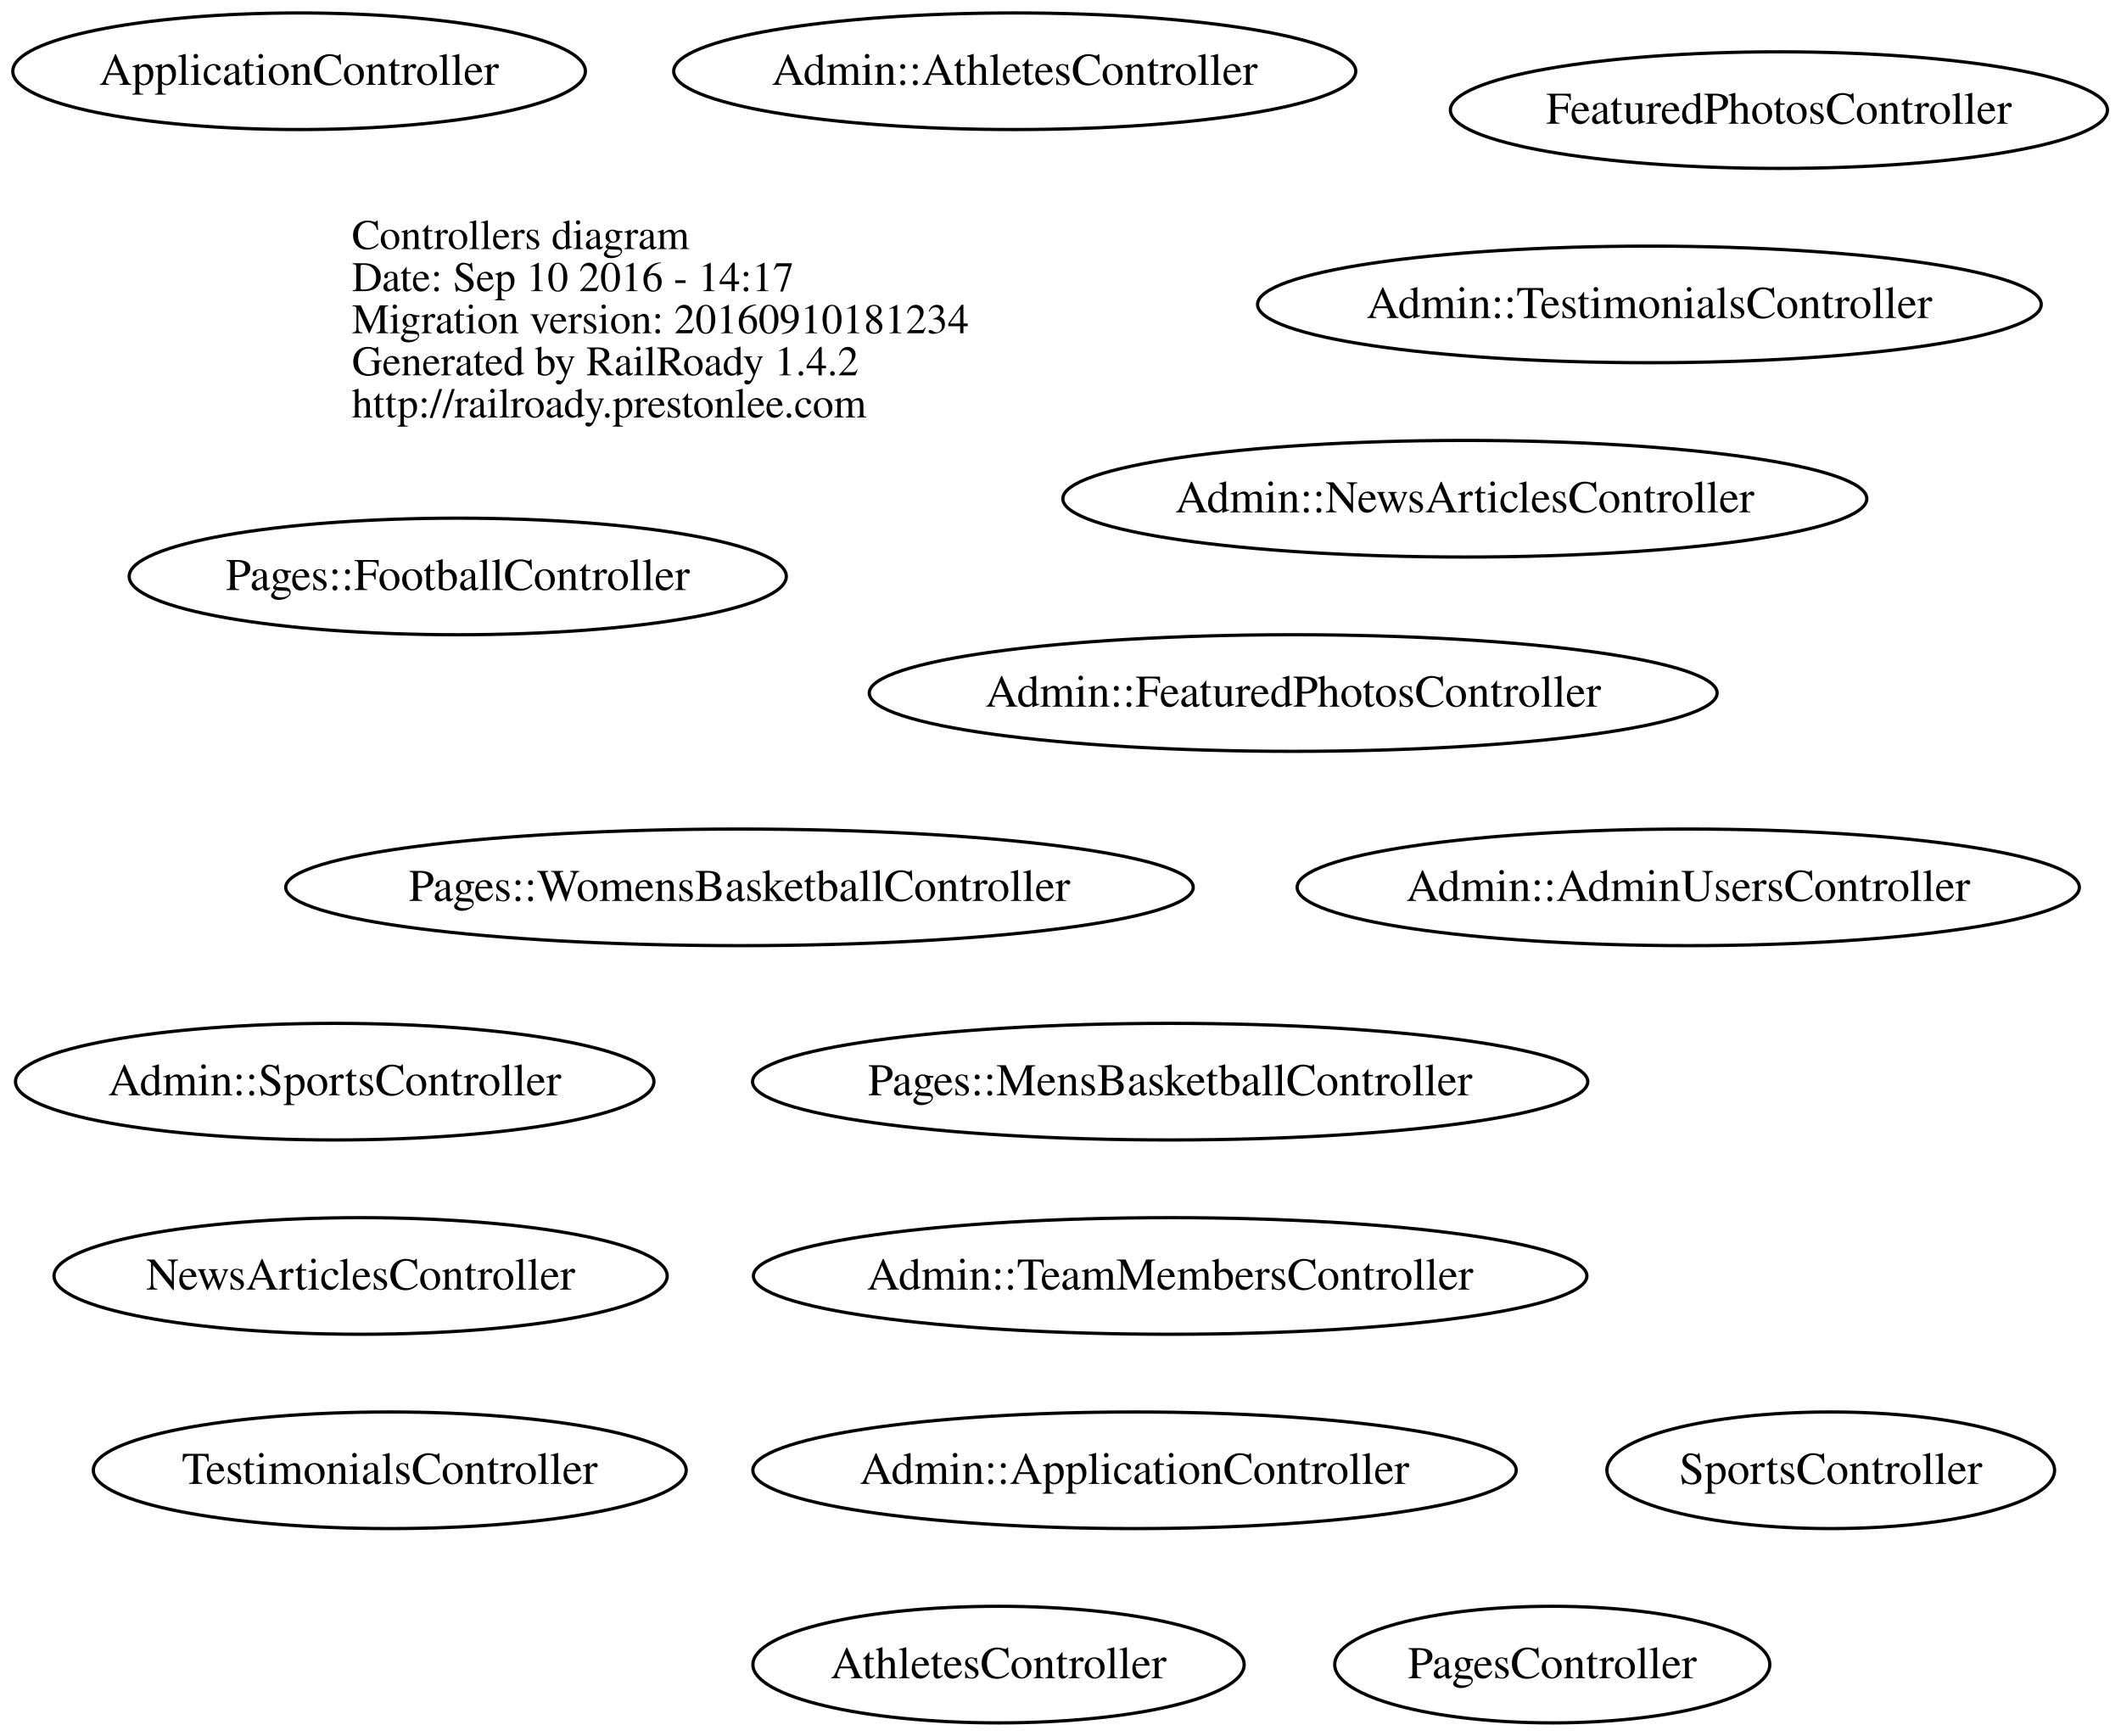
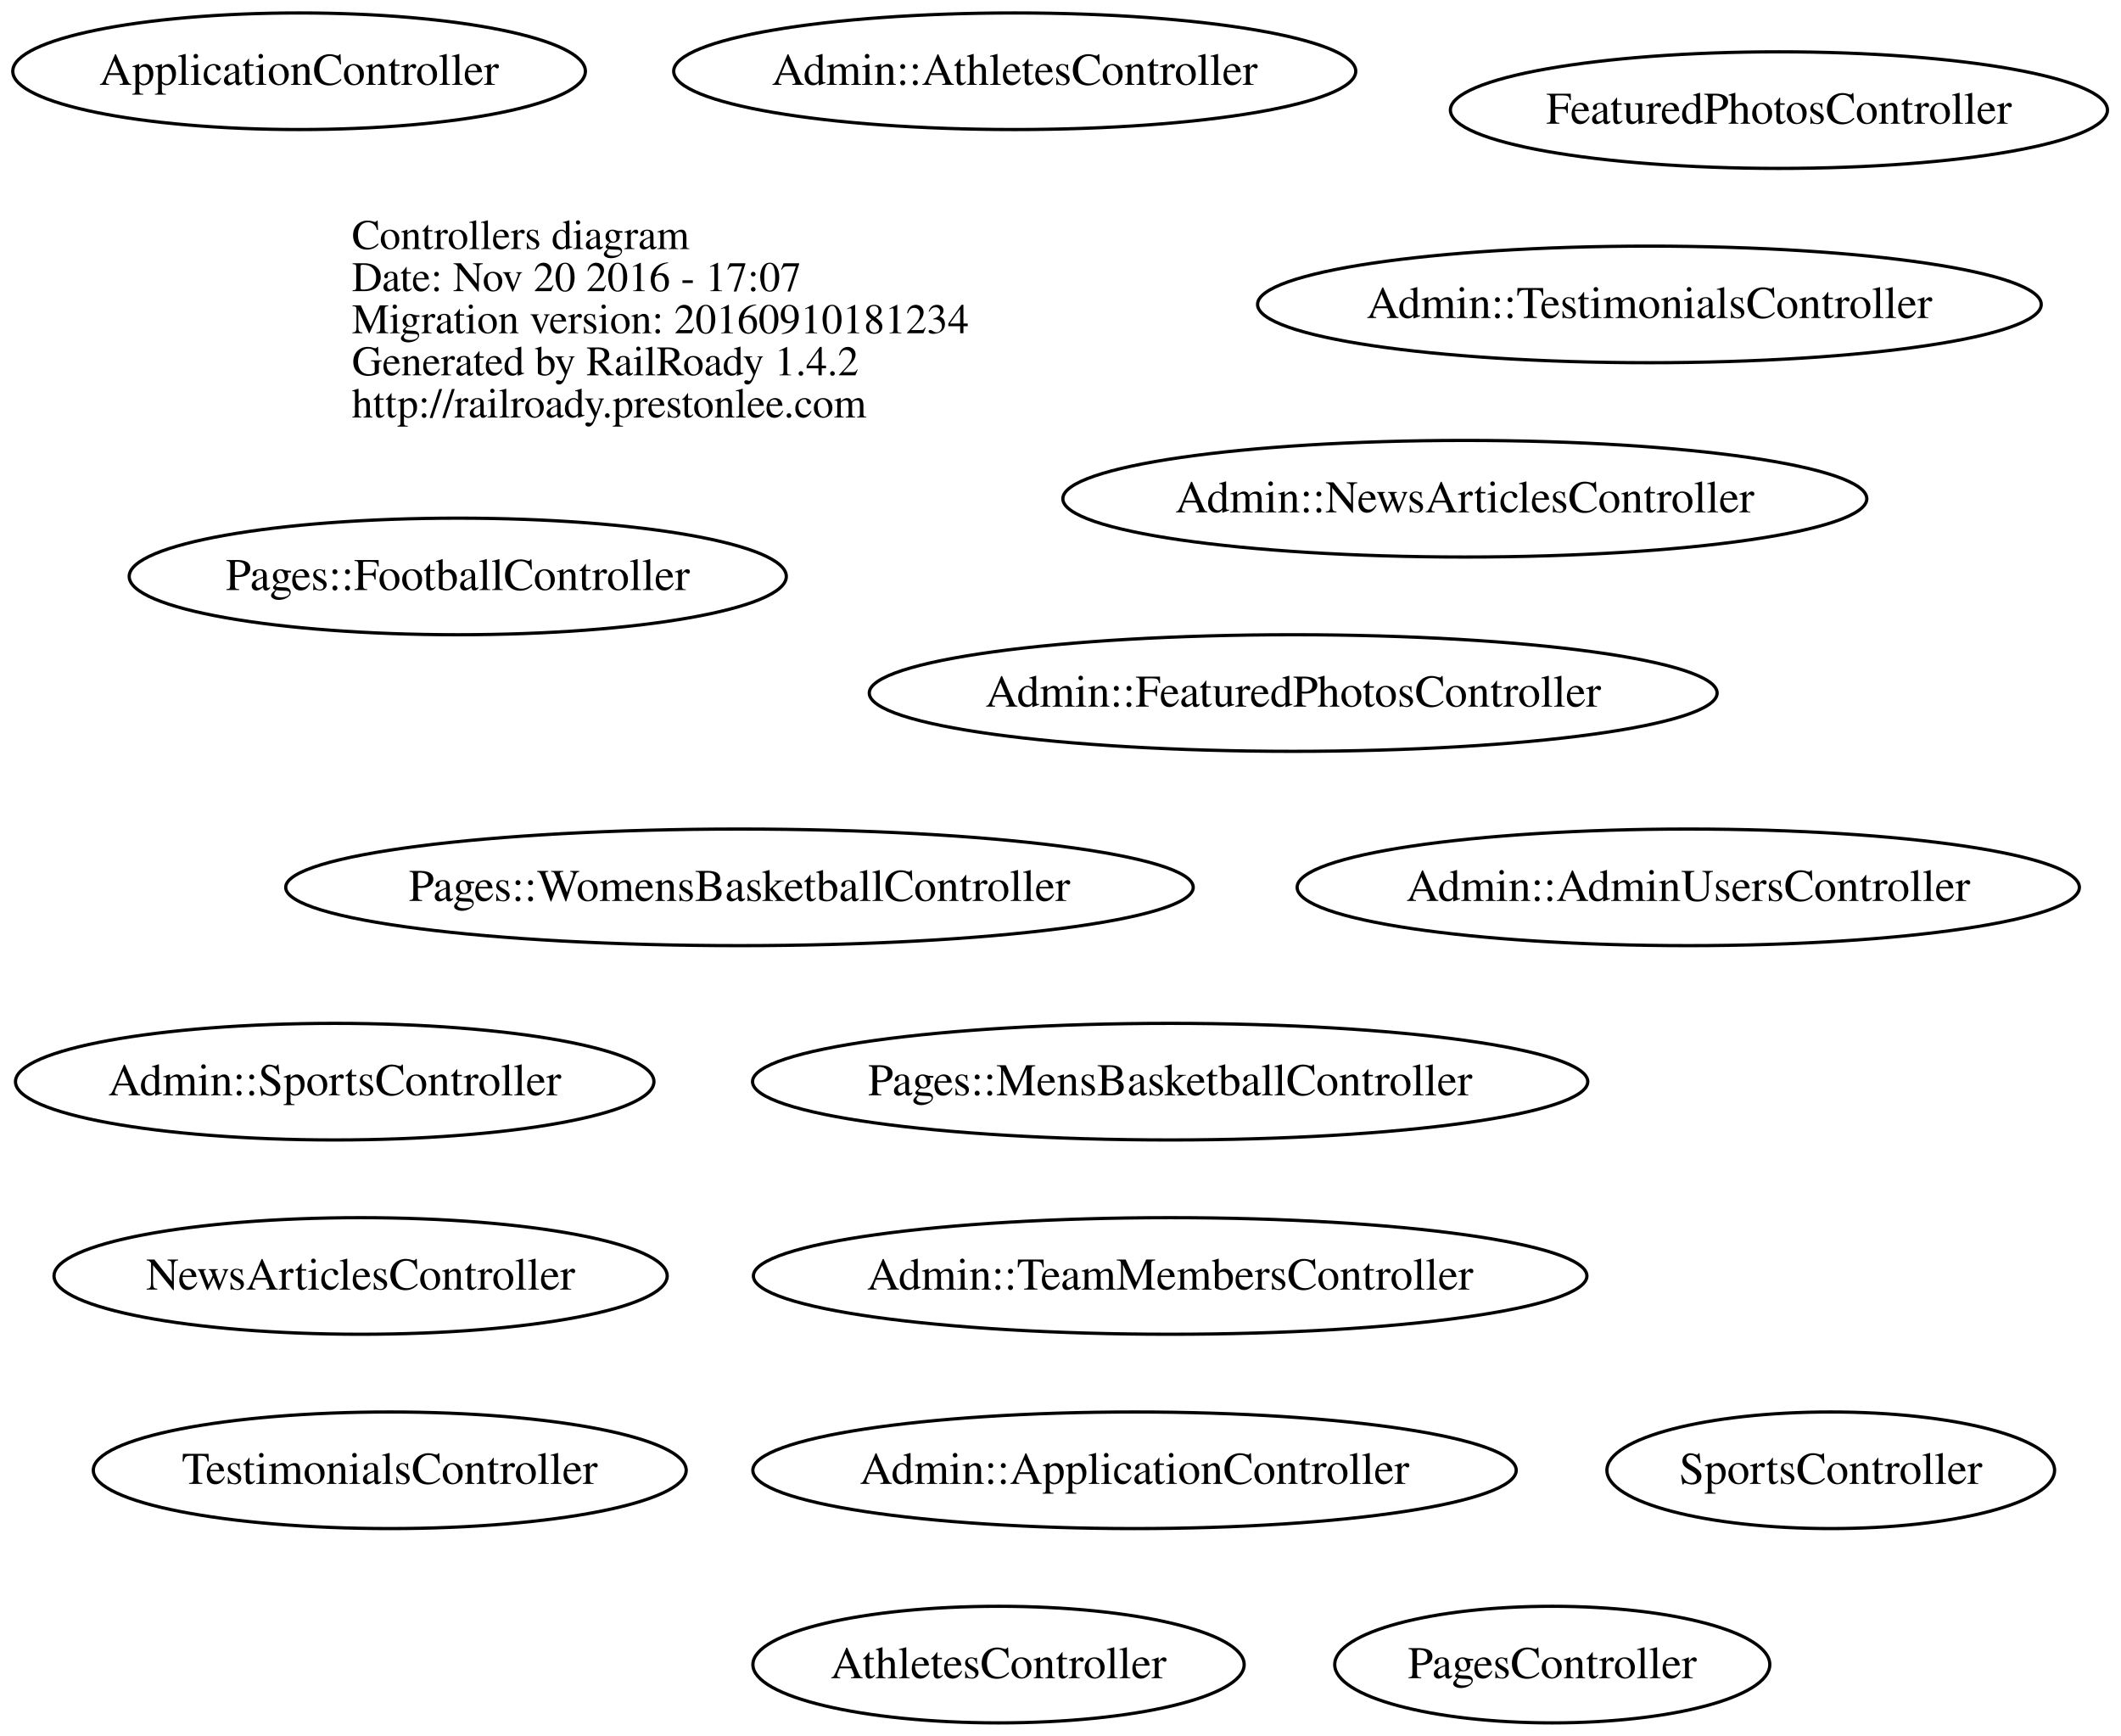
<svg xmlns="http://www.w3.org/2000/svg" width="655pt" height="536pt" viewBox="0.00 0.00 654.69 536.00">
  <g id="graph0" class="graph" transform="scale(1 1) rotate(0) translate(232.208 268)">
    <polygon fill="none" stroke="none" points="-232.208,268 -232.208,-268 422.478,-268 422.478,268 -232.208,268" />
    <g id="node1" class="node">
      <text text-anchor="start" x="-123.688" y="-191.1" font-family="Times,serif" font-size="13.00">Controllers diagram</text>
-       <text text-anchor="start" x="-123.688" y="-178.1" font-family="Times,serif" font-size="13.00">Date: Sep 10 2016 - 14:17</text>
+       <text text-anchor="start" x="-123.688" y="-178.1" font-family="Times,serif" font-size="13.00">Date: Nov 20 2016 - 17:07</text>
      <text text-anchor="start" x="-123.688" y="-165.1" font-family="Times,serif" font-size="13.00">Migration version: 20160910181234</text>
      <text text-anchor="start" x="-123.688" y="-152.1" font-family="Times,serif" font-size="13.00">Generated by RailRoady 1.4.2</text>
      <text text-anchor="start" x="-123.688" y="-139.1" font-family="Times,serif" font-size="13.00">http://railroady.prestonlee.com</text>
    </g>
    <g id="node2" class="node">
      <ellipse fill="none" stroke="black" cx="289" cy="6" rx="120.783" ry="18" />
      <text text-anchor="middle" x="289" y="10.2" font-family="Times,serif" font-size="14.00">Admin::AdminUsersController</text>
    </g>
    <g id="node3" class="node">
      <ellipse fill="none" stroke="black" cx="118" cy="186" rx="117.876" ry="18" />
      <text text-anchor="middle" x="118" y="190.2" font-family="Times,serif" font-size="14.00">Admin::ApplicationController</text>
    </g>
    <g id="node4" class="node">
      <ellipse fill="none" stroke="black" cx="81" cy="-246" rx="105.315" ry="18" />
      <text text-anchor="middle" x="81" y="-241.8" font-family="Times,serif" font-size="14.00">Admin::AthletesController</text>
    </g>
    <g id="node5" class="node">
      <ellipse fill="none" stroke="black" cx="167" cy="-54" rx="130.915" ry="18" />
      <text text-anchor="middle" x="167" y="-49.8" font-family="Times,serif" font-size="14.00">Admin::FeaturedPhotosController</text>
    </g>
    <g id="node6" class="node">
      <ellipse fill="none" stroke="black" cx="220" cy="-114" rx="124.14" ry="18" />
      <text text-anchor="middle" x="220" y="-109.8" font-family="Times,serif" font-size="14.00">Admin::NewsArticlesController</text>
    </g>
    <g id="node7" class="node">
      <ellipse fill="none" stroke="black" cx="-129" cy="66" rx="98.583" ry="18" />
      <text text-anchor="middle" x="-129" y="70.2" font-family="Times,serif" font-size="14.00">Admin::SportsController</text>
    </g>
    <g id="node8" class="node">
      <ellipse fill="none" stroke="black" cx="129" cy="126" rx="128.701" ry="18" />
      <text text-anchor="middle" x="129" y="130.2" font-family="Times,serif" font-size="14.00">Admin::TeamMembersController</text>
    </g>
    <g id="node9" class="node">
      <ellipse fill="none" stroke="black" cx="277" cy="-174" rx="121.008" ry="18" />
      <text text-anchor="middle" x="277" y="-169.8" font-family="Times,serif" font-size="14.00">Admin::TestimonialsController</text>
    </g>
    <g id="node10" class="node">
      <ellipse fill="none" stroke="black" cx="-140" cy="-246" rx="88.417" ry="18" />
      <text text-anchor="middle" x="-140" y="-241.8" font-family="Times,serif" font-size="14.00">ApplicationController</text>
    </g>
    <g id="node11" class="node">
      <ellipse fill="none" stroke="black" cx="76" cy="246" rx="75.855" ry="18" />
      <text text-anchor="middle" x="76" y="250.2" font-family="Times,serif" font-size="14.00">AthletesController</text>
    </g>
    <g id="node12" class="node">
      <ellipse fill="none" stroke="black" cx="317" cy="-234" rx="101.456" ry="18" />
      <text text-anchor="middle" x="317" y="-229.8" font-family="Times,serif" font-size="14.00">FeaturedPhotosController</text>
    </g>
    <g id="node13" class="node">
      <ellipse fill="none" stroke="black" cx="-121" cy="126" rx="94.681" ry="18" />
      <text text-anchor="middle" x="-121" y="130.2" font-family="Times,serif" font-size="14.00">NewsArticlesController</text>
    </g>
    <g id="node14" class="node">
      <ellipse fill="none" stroke="black" cx="-91" cy="-90" rx="101.464" ry="18" />
      <text text-anchor="middle" x="-91" y="-85.8" font-family="Times,serif" font-size="14.00">Pages::FootballController</text>
    </g>
    <g id="node15" class="node">
      <ellipse fill="none" stroke="black" cx="129" cy="66" rx="128.968" ry="18" />
      <text text-anchor="middle" x="129" y="70.2" font-family="Times,serif" font-size="14.00">Pages::MensBasketballController</text>
    </g>
    <g id="node16" class="node">
      <ellipse fill="none" stroke="black" cx="-4" cy="6" rx="140.129" ry="18" />
      <text text-anchor="middle" x="-4" y="10.2" font-family="Times,serif" font-size="14.00">Pages::WomensBasketballController</text>
    </g>
    <g id="node17" class="node">
      <ellipse fill="none" stroke="black" cx="247" cy="246" rx="67.177" ry="18" />
      <text text-anchor="middle" x="247" y="250.2" font-family="Times,serif" font-size="14.00">PagesController</text>
    </g>
    <g id="node18" class="node">
      <ellipse fill="none" stroke="black" cx="333" cy="186" rx="69.124" ry="18" />
      <text text-anchor="middle" x="333" y="190.2" font-family="Times,serif" font-size="14.00">SportsController</text>
    </g>
    <g id="node19" class="node">
      <ellipse fill="none" stroke="black" cx="-112" cy="186" rx="91.549" ry="18" />
      <text text-anchor="middle" x="-112" y="190.2" font-family="Times,serif" font-size="14.00">TestimonialsController</text>
    </g>
  </g>
</svg>
